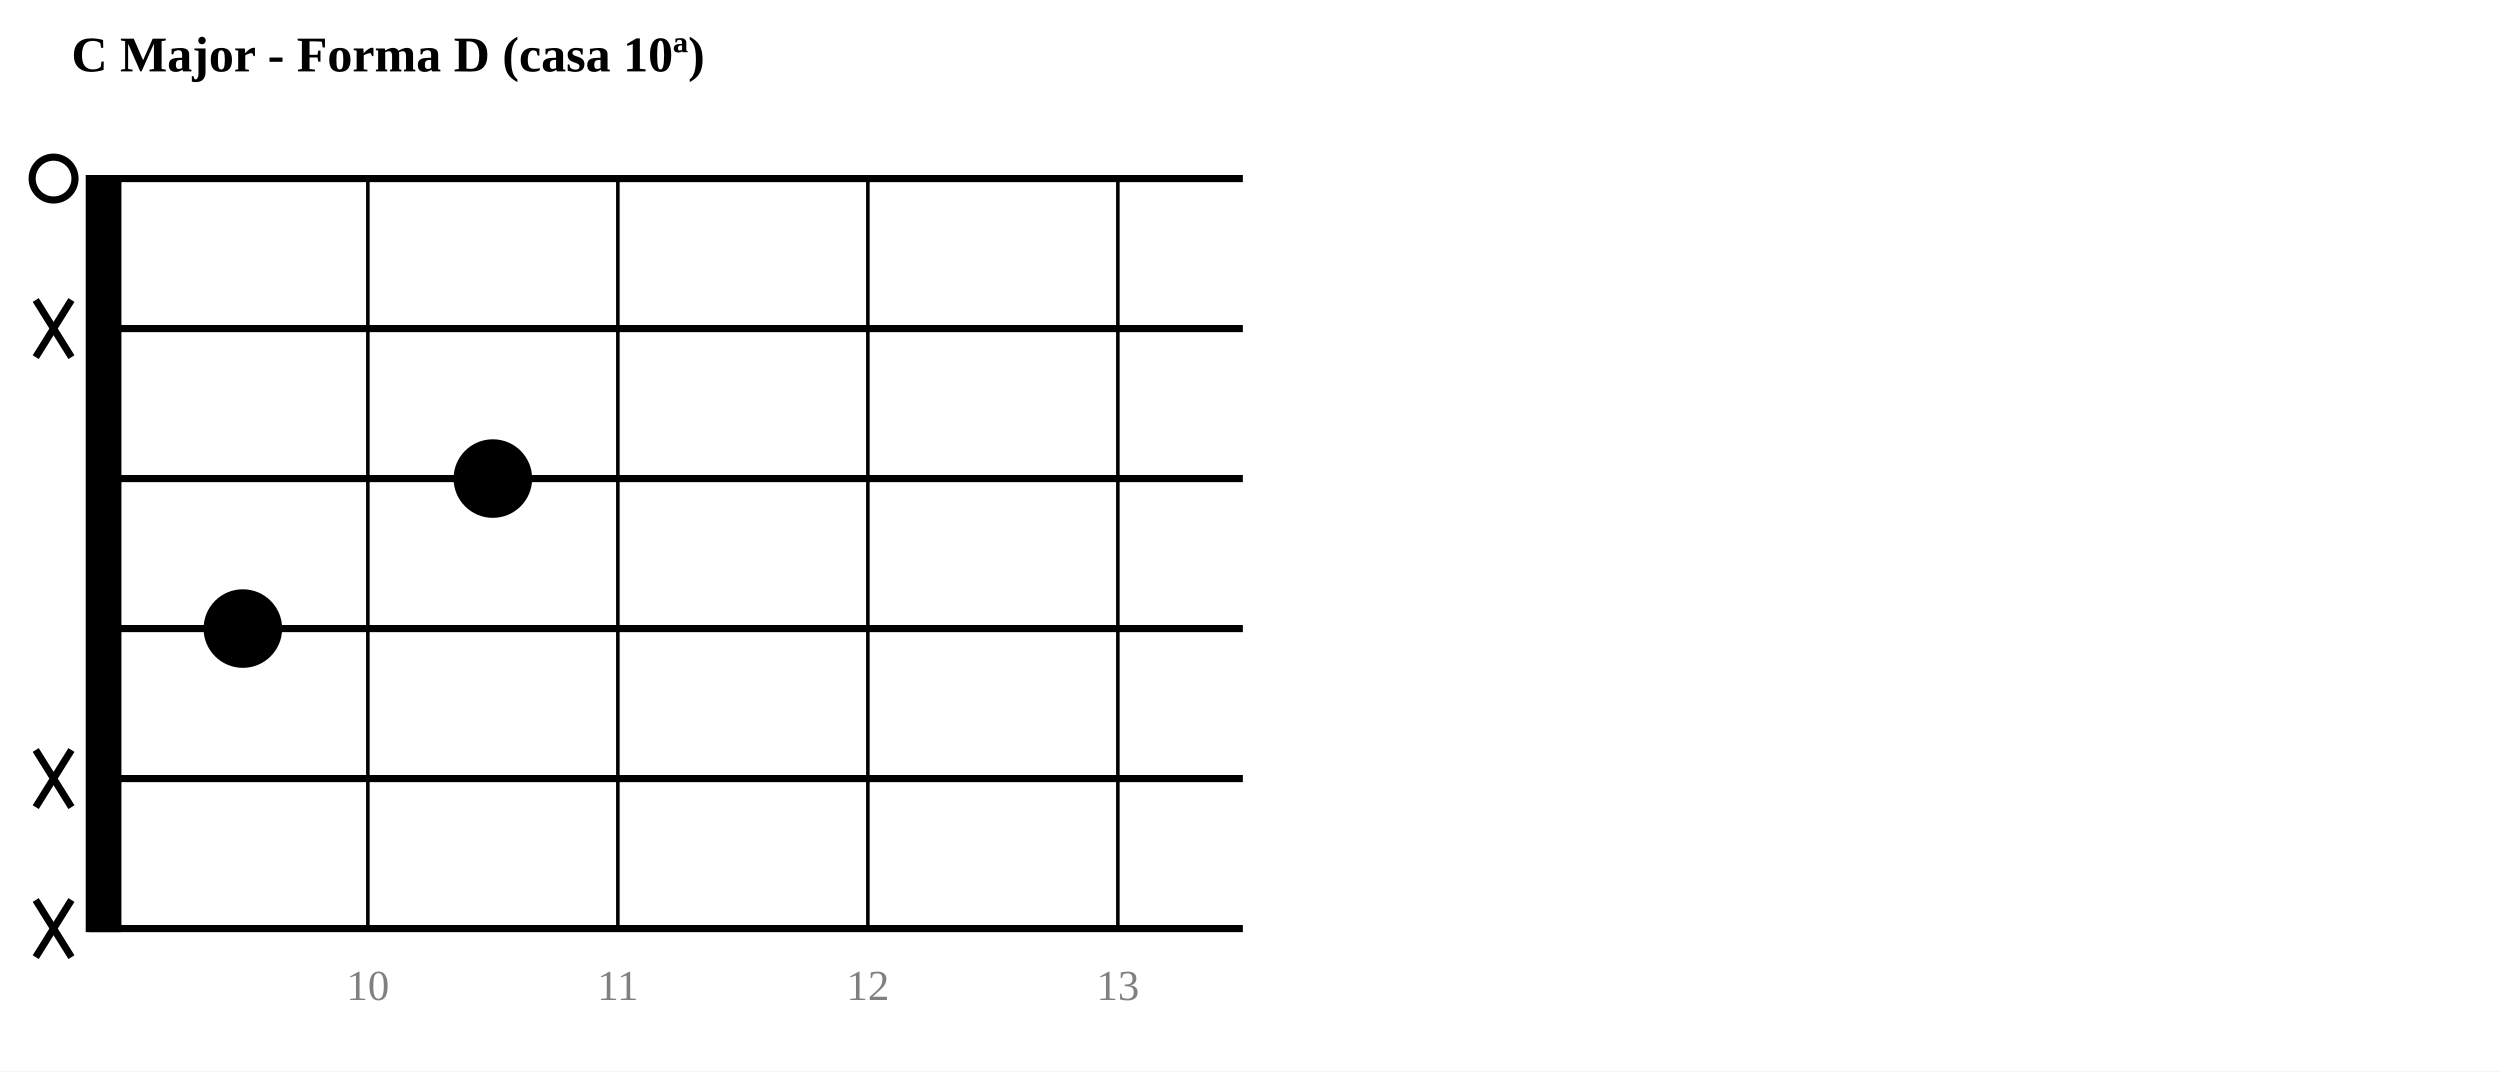
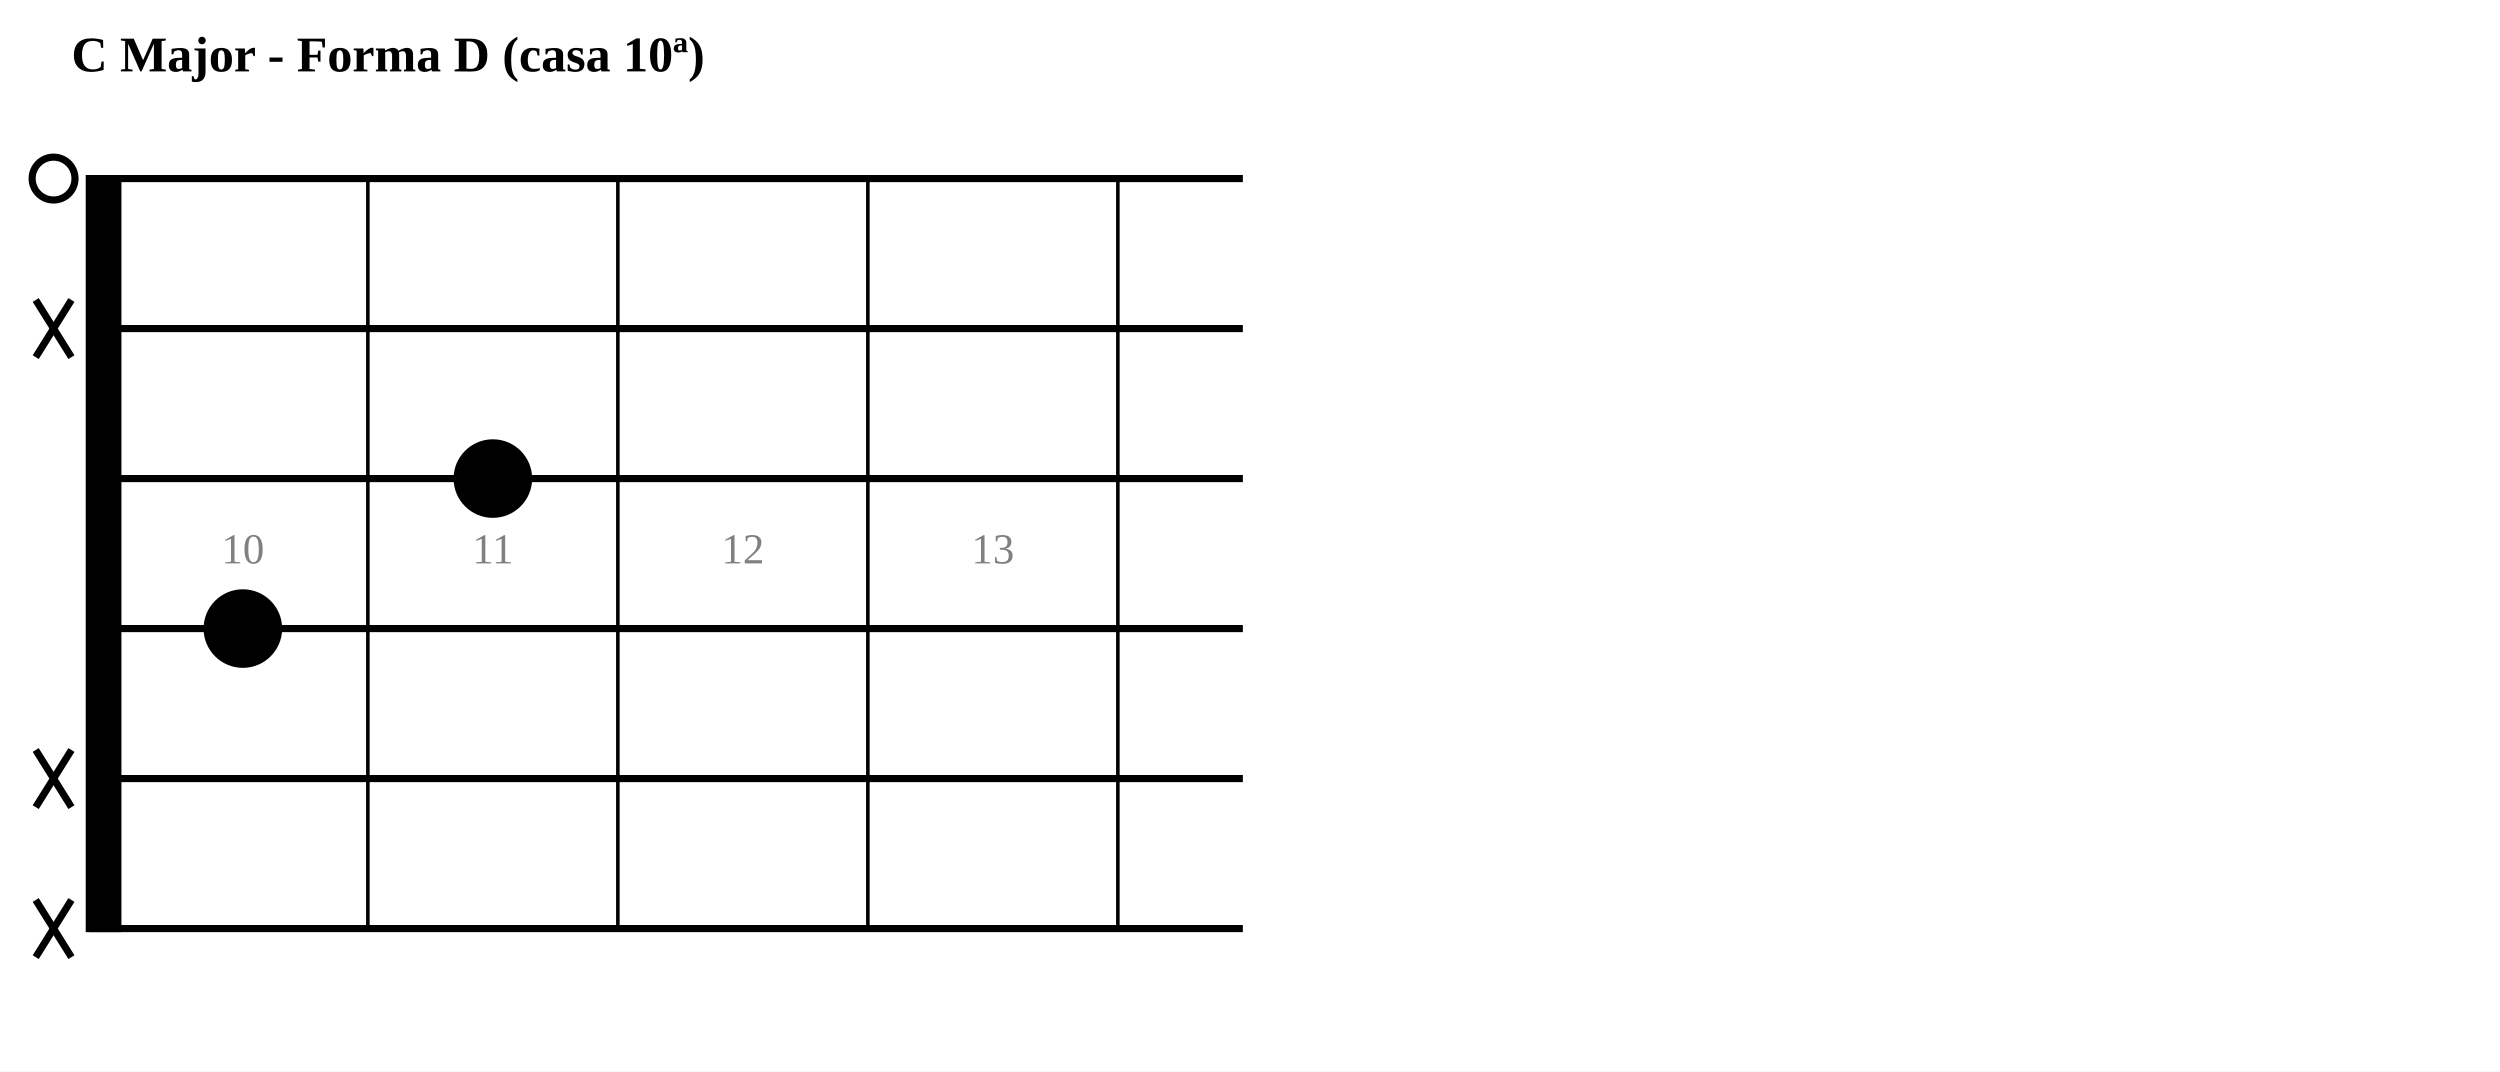
<svg xmlns="http://www.w3.org/2000/svg" width="700" height="300">
  <rect width="700" height="300" fill="white" />
  <text x="20" y="20" text-anchor="start" font-size="14" font-weight="bold">C Major - Forma D (casa 10ª)</text>
  <rect x="25" y="50" width="8" height="210.0" fill="black" stroke="black" stroke-width="2" />
  <line x1="25" y1="50.0" x2="348.0" y2="50.0" stroke="black" stroke-width="2" />
  <line x1="25" y1="92.0" x2="348.0" y2="92.0" stroke="black" stroke-width="2" />
  <line x1="25" y1="134.0" x2="348.0" y2="134.0" stroke="black" stroke-width="2" />
  <line x1="25" y1="176.0" x2="348.0" y2="176.0" stroke="black" stroke-width="2" />
  <line x1="25" y1="218.0" x2="348.0" y2="218.0" stroke="black" stroke-width="2" />
  <line x1="25" y1="260.0" x2="348.0" y2="260.0" stroke="black" stroke-width="2" />
  <line x1="103" y1="50" x2="103" y2="260.0" stroke="black" stroke-width="1" />
-   <text x="103" y="280.0" text-anchor="middle" font-size="12" fill="gray">10</text>
  <line x1="173" y1="50" x2="173" y2="260.0" stroke="black" stroke-width="1" />
-   <text x="173" y="280.0" text-anchor="middle" font-size="12" fill="gray">11</text>
  <line x1="243" y1="50" x2="243" y2="260.0" stroke="black" stroke-width="1" />
-   <text x="243" y="280.0" text-anchor="middle" font-size="12" fill="gray">12</text>
  <line x1="313" y1="50" x2="313" y2="260.0" stroke="black" stroke-width="1" />
-   <text x="313" y="280.0" text-anchor="middle" font-size="12" fill="gray">13</text>
+   <text x="68.0" y="155.0" text-anchor="middle" font-size="12" fill="gray" dominant-baseline="middle">10</text>
+   <text x="138.0" y="155.0" text-anchor="middle" font-size="12" fill="gray" dominant-baseline="middle">11</text>
+   <text x="208.0" y="155.0" text-anchor="middle" font-size="12" fill="gray" dominant-baseline="middle">12</text>
+   <text x="278.0" y="155.0" text-anchor="middle" font-size="12" fill="gray" dominant-baseline="middle">13</text>
  <circle cx="15" cy="50.0" r="6" fill="none" stroke="black" stroke-width="2" />
  <line x1="10" y1="84.0" x2="20" y2="100.0" stroke="black" stroke-width="2" />
  <line x1="20" y1="84.0" x2="10" y2="100.0" stroke="black" stroke-width="2" />
  <circle cx="138.0" cy="134.0" r="10" fill="black" stroke="black" stroke-width="2" />
  <circle cx="68.0" cy="176.0" r="10" fill="black" stroke="black" stroke-width="2" />
  <line x1="10" y1="210.0" x2="20" y2="226.0" stroke="black" stroke-width="2" />
  <line x1="20" y1="210.0" x2="10" y2="226.0" stroke="black" stroke-width="2" />
  <line x1="10" y1="252.0" x2="20" y2="268.0" stroke="black" stroke-width="2" />
  <line x1="20" y1="252.0" x2="10" y2="268.0" stroke="black" stroke-width="2" />
</svg>
